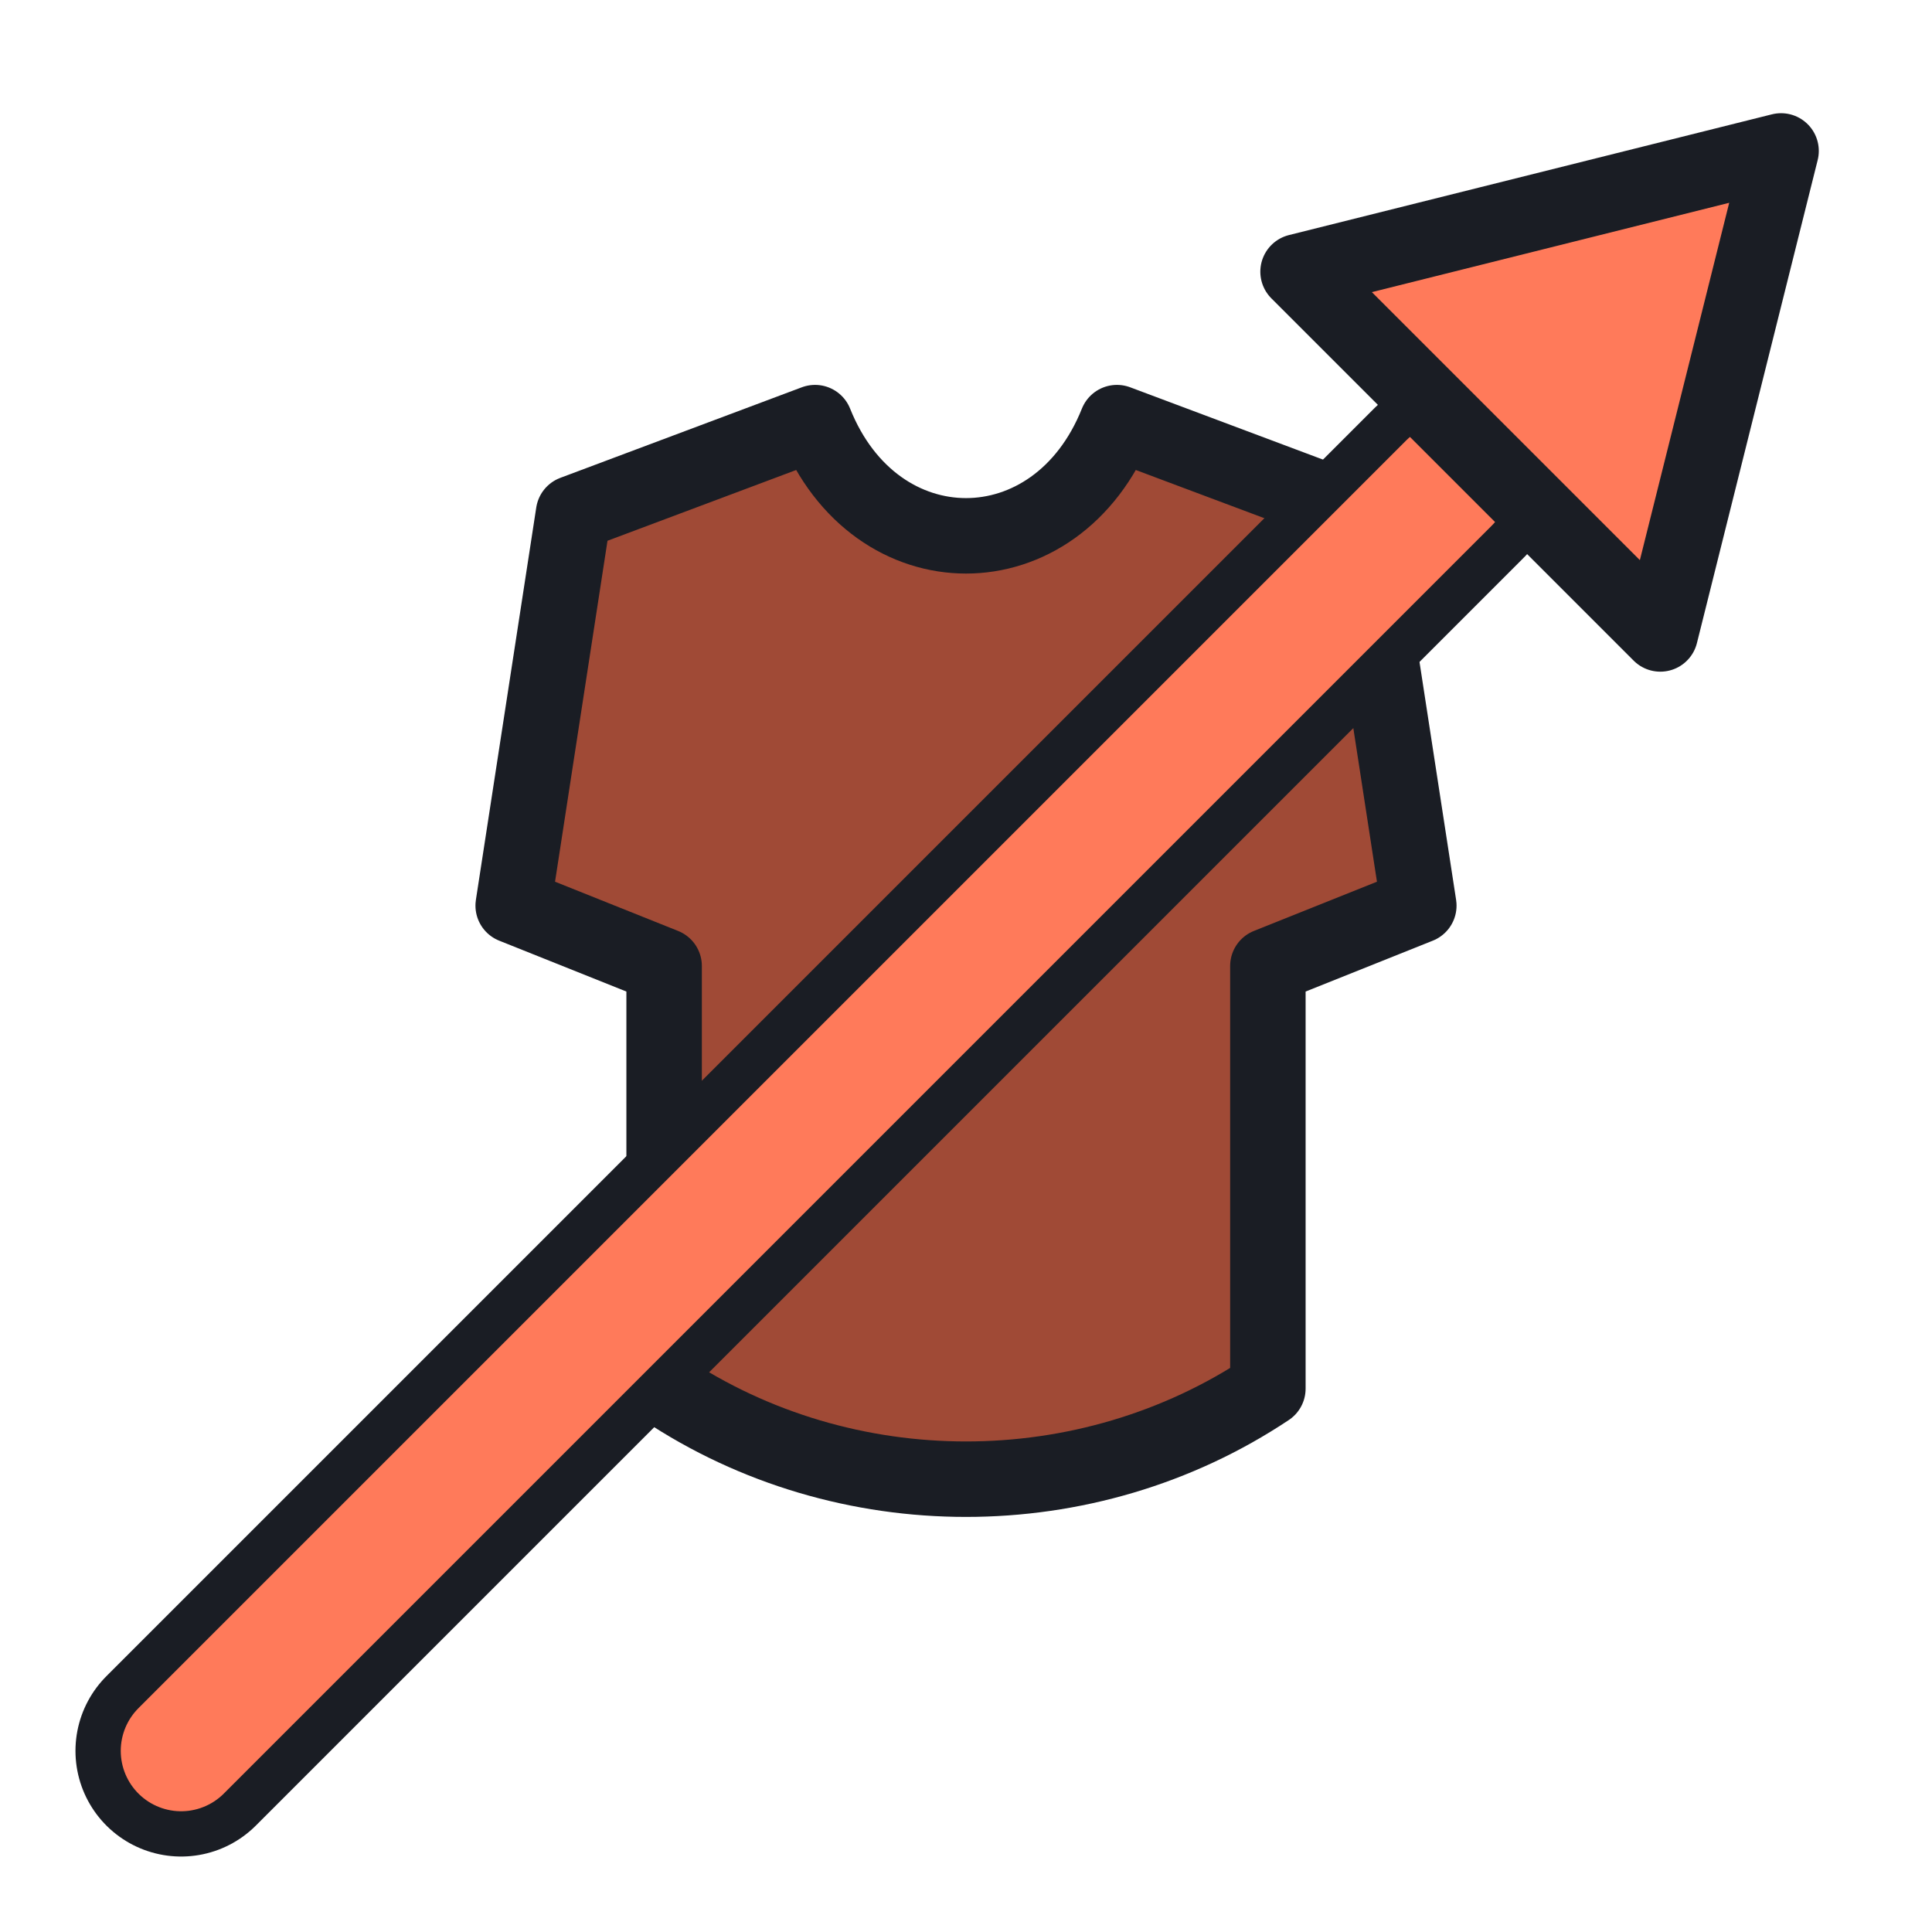
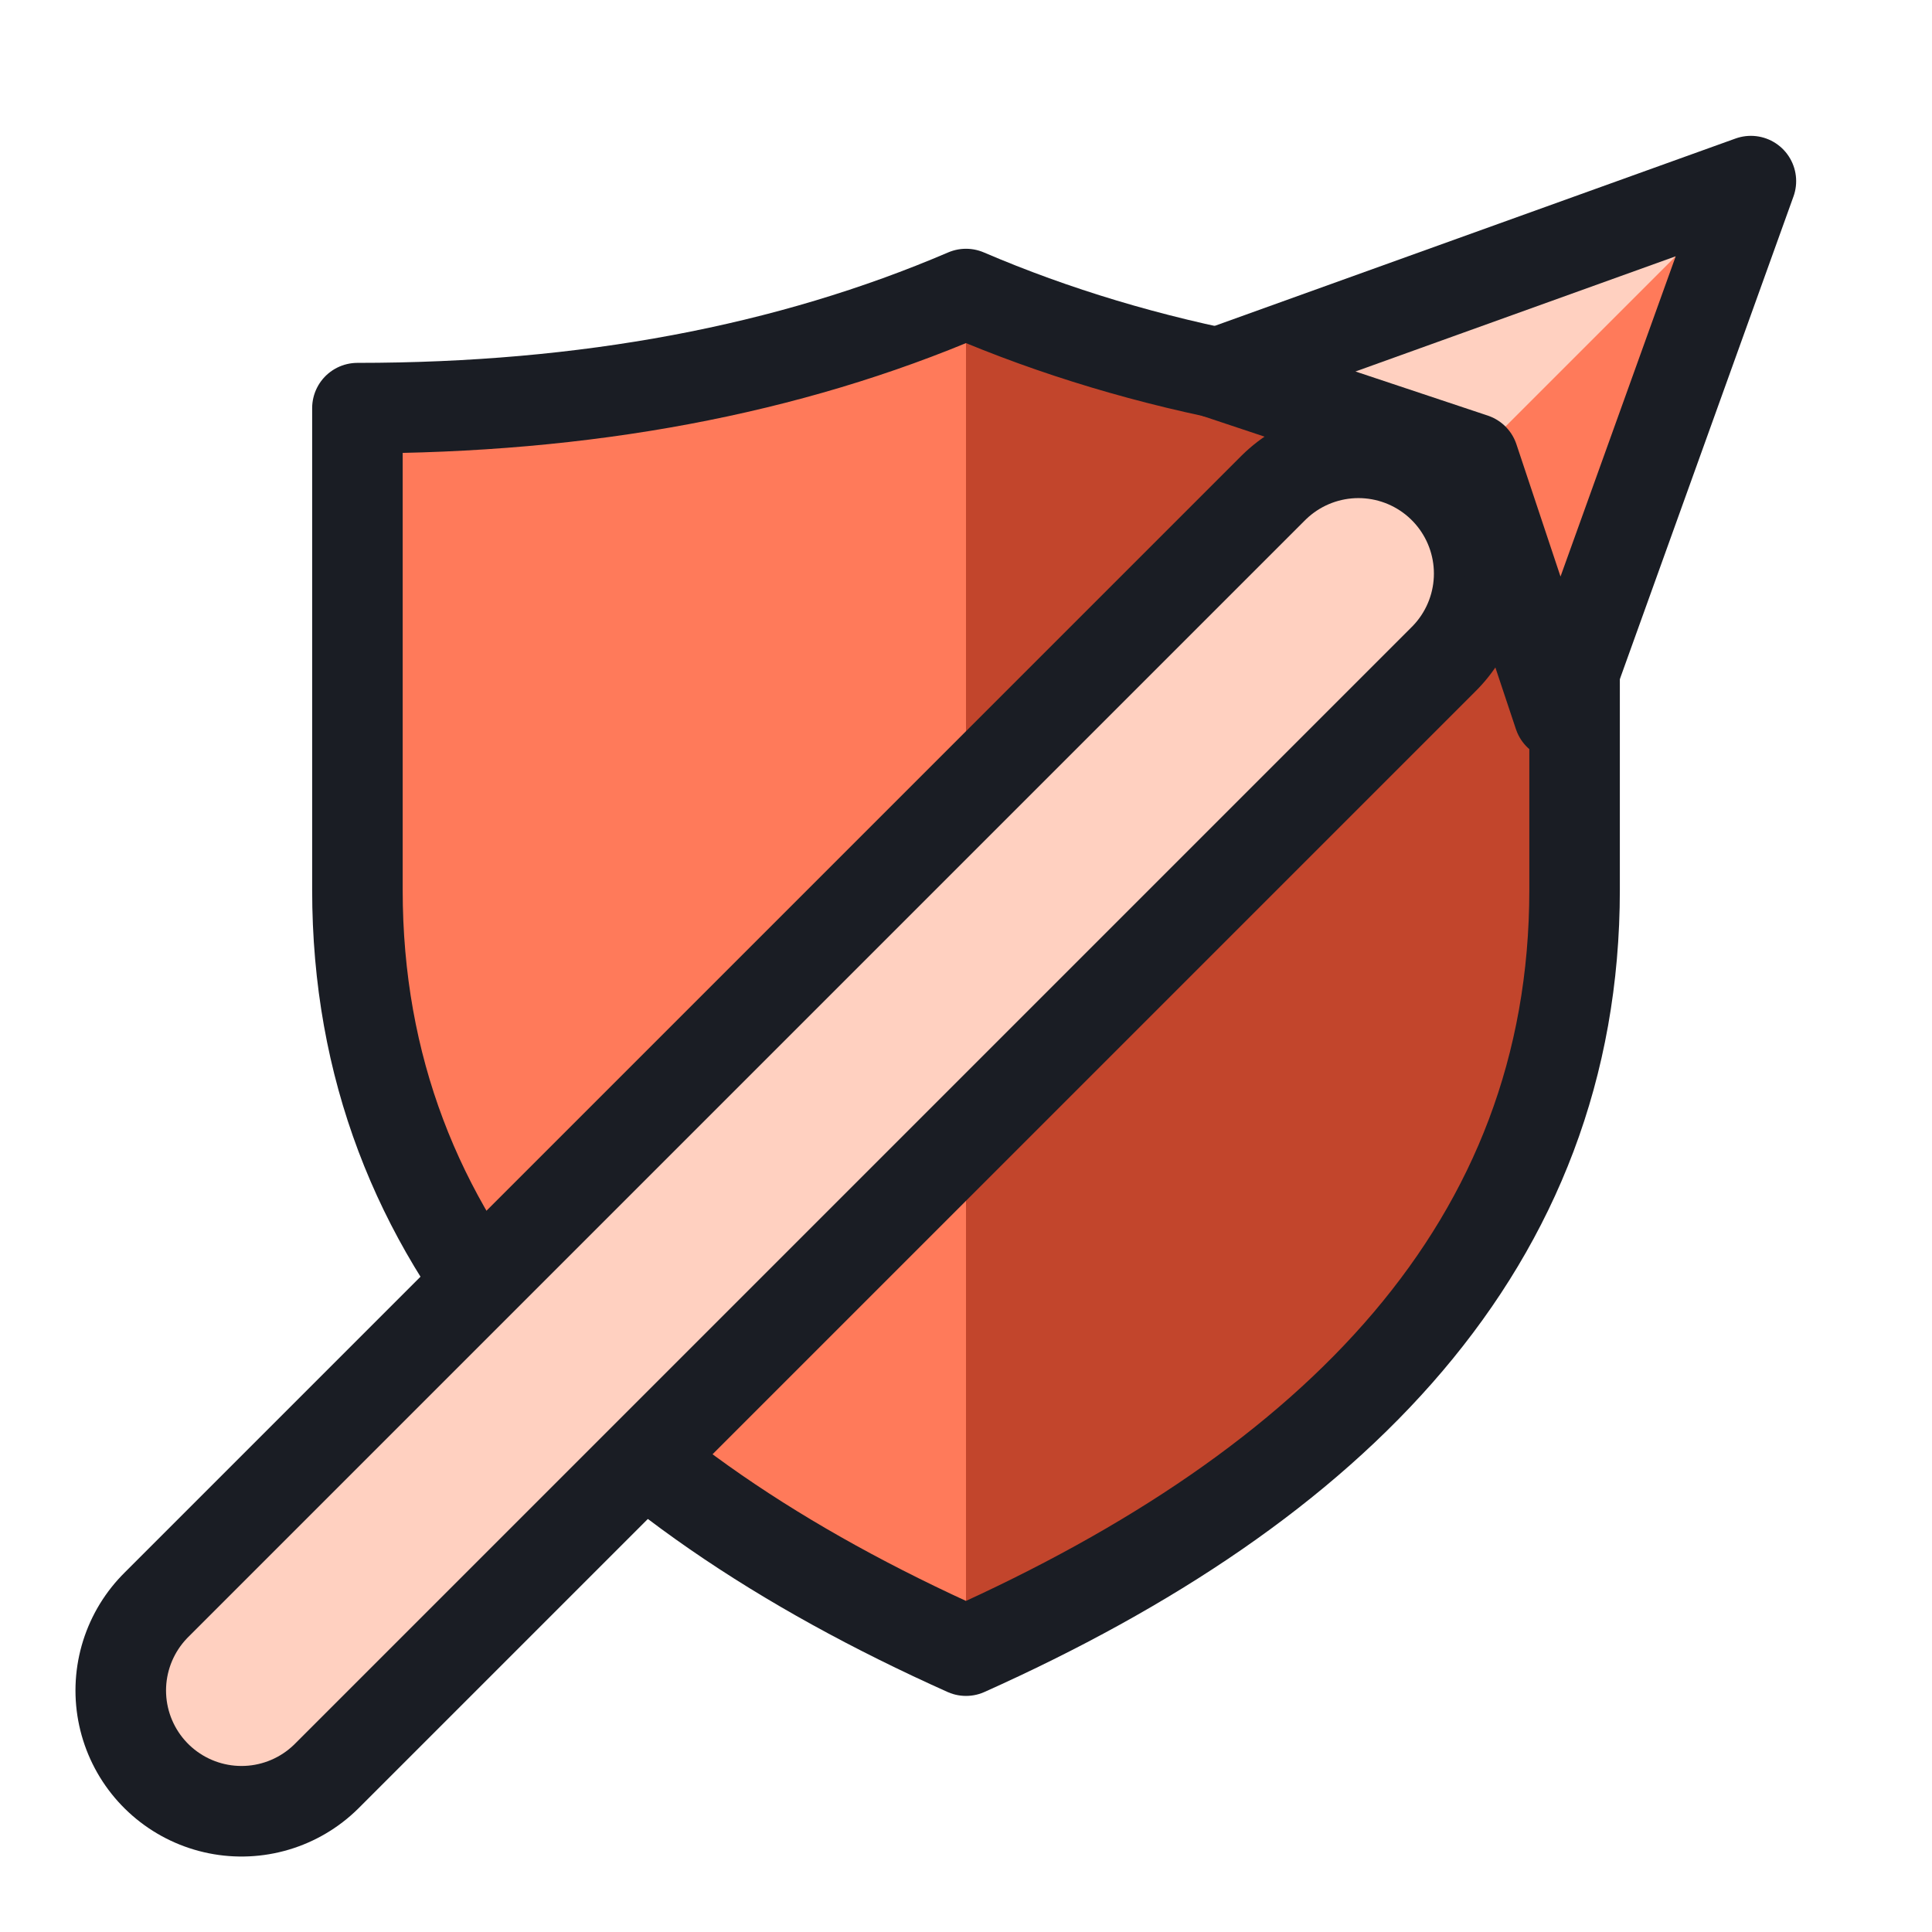
<svg xmlns="http://www.w3.org/2000/svg" width="64" height="64" viewBox="0 0 64 64">
-   <path d="M 19 17 L 27 14 C 29 19 35 19 37 14 L 45 17 L 47 30 L 42 32 L 42 46 C 36 50 28 50 22 46 L 22 32 L 17 30 Z" fill="#a04a36" stroke="#1a1d24" stroke-width="2.5" stroke-linejoin="round" />
-   <path d="M 6 58 L 48 16" fill="none" stroke="#1a1d24" stroke-width="7" stroke-linecap="round" stroke-linejoin="round" />
-   <path d="M 6 58 L 48 16" fill="none" stroke="#ff7a5a" stroke-width="4" stroke-linecap="round" stroke-linejoin="round" />
-   <path d="M 59 5 L 43 9 L 55 21 Z" fill="#ff7a5a" stroke="#1a1d24" stroke-width="2.5" stroke-linejoin="round" />
+   <g transform="matrix(0.84 0 0 0.84 5.12 5.12)">
+     <path d="M 32 5.5 C 39 8.5 47 10 56 10 L 56 29 C 56 43 46.5 52.5 32 59 C 17.5 52.5 8 43 8 29 L 8 10 C 17 10 25 8.5 32 5.5 Z" fill="#ff7a5a" />
+     <path d="M 32 5.5 C 39 8.5 47 10 56 10 L 56 29 C 56 43 46.5 52.5 32 59 Z" fill="#c2452c" />
+     <path d="M 32 5.5 C 39 8.5 47 10 56 10 L 56 29 C 56 43 46.5 52.5 32 59 C 17.5 52.5 8 43 8 29 L 8 10 C 17 10 25 8.5 32 5.5 Z" fill="none" stroke="#1a1d24" stroke-width="3.57" stroke-linejoin="round" />
+   </g>
+   <path d="M 8 56 L 45 19" fill="none" stroke="#1a1d24" stroke-width="11" stroke-linecap="round" />
+   <path d="M 8 56 L 45 19" fill="none" stroke="#ffd0c0" stroke-width="5" stroke-linecap="round" />
+   <path d="M 58 6 L 51.64 23.68 L 48.81 15.19 L 40.32 12.36 Z" fill="#ffd0c0" />
+   <path d="M 58 6 L 51.64 23.68 L 48.81 15.19 Z" fill="#ff7a5a" />
+   <path d="M 58 6 L 51.64 23.68 L 48.81 15.19 L 40.32 12.36 Z" fill="none" stroke="#1a1d24" stroke-width="3" stroke-linejoin="round" />
</svg>
